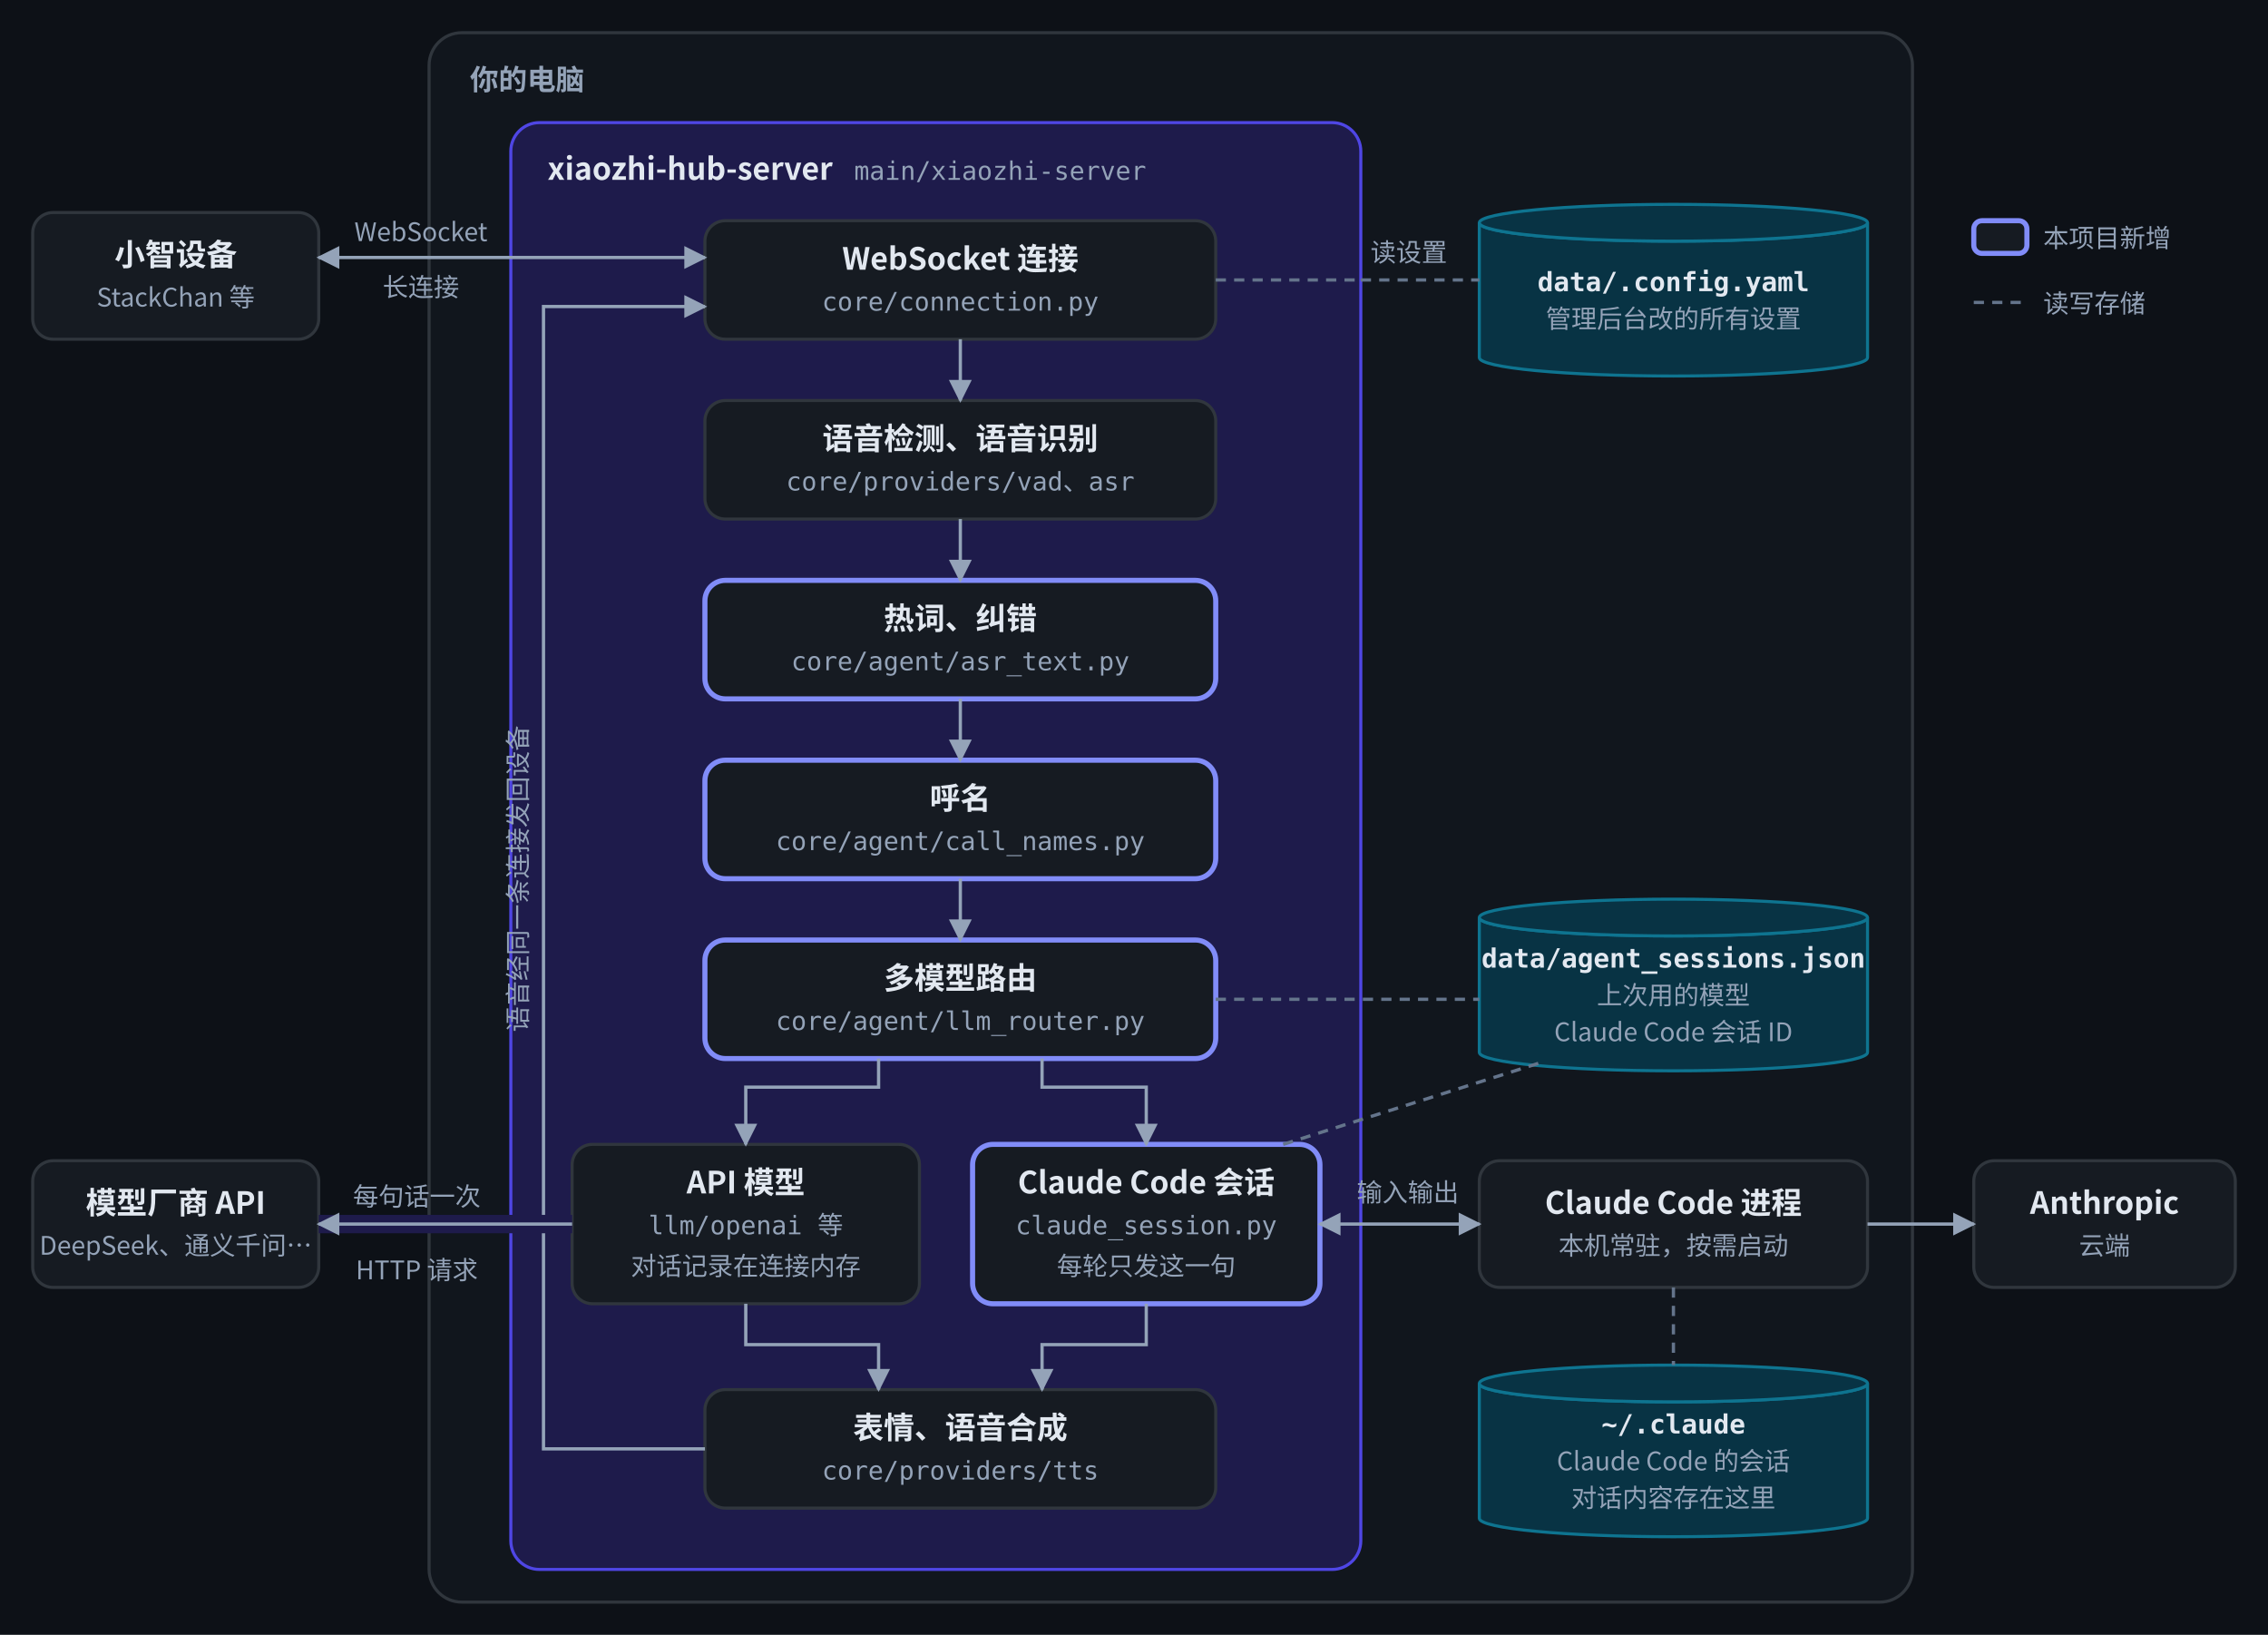
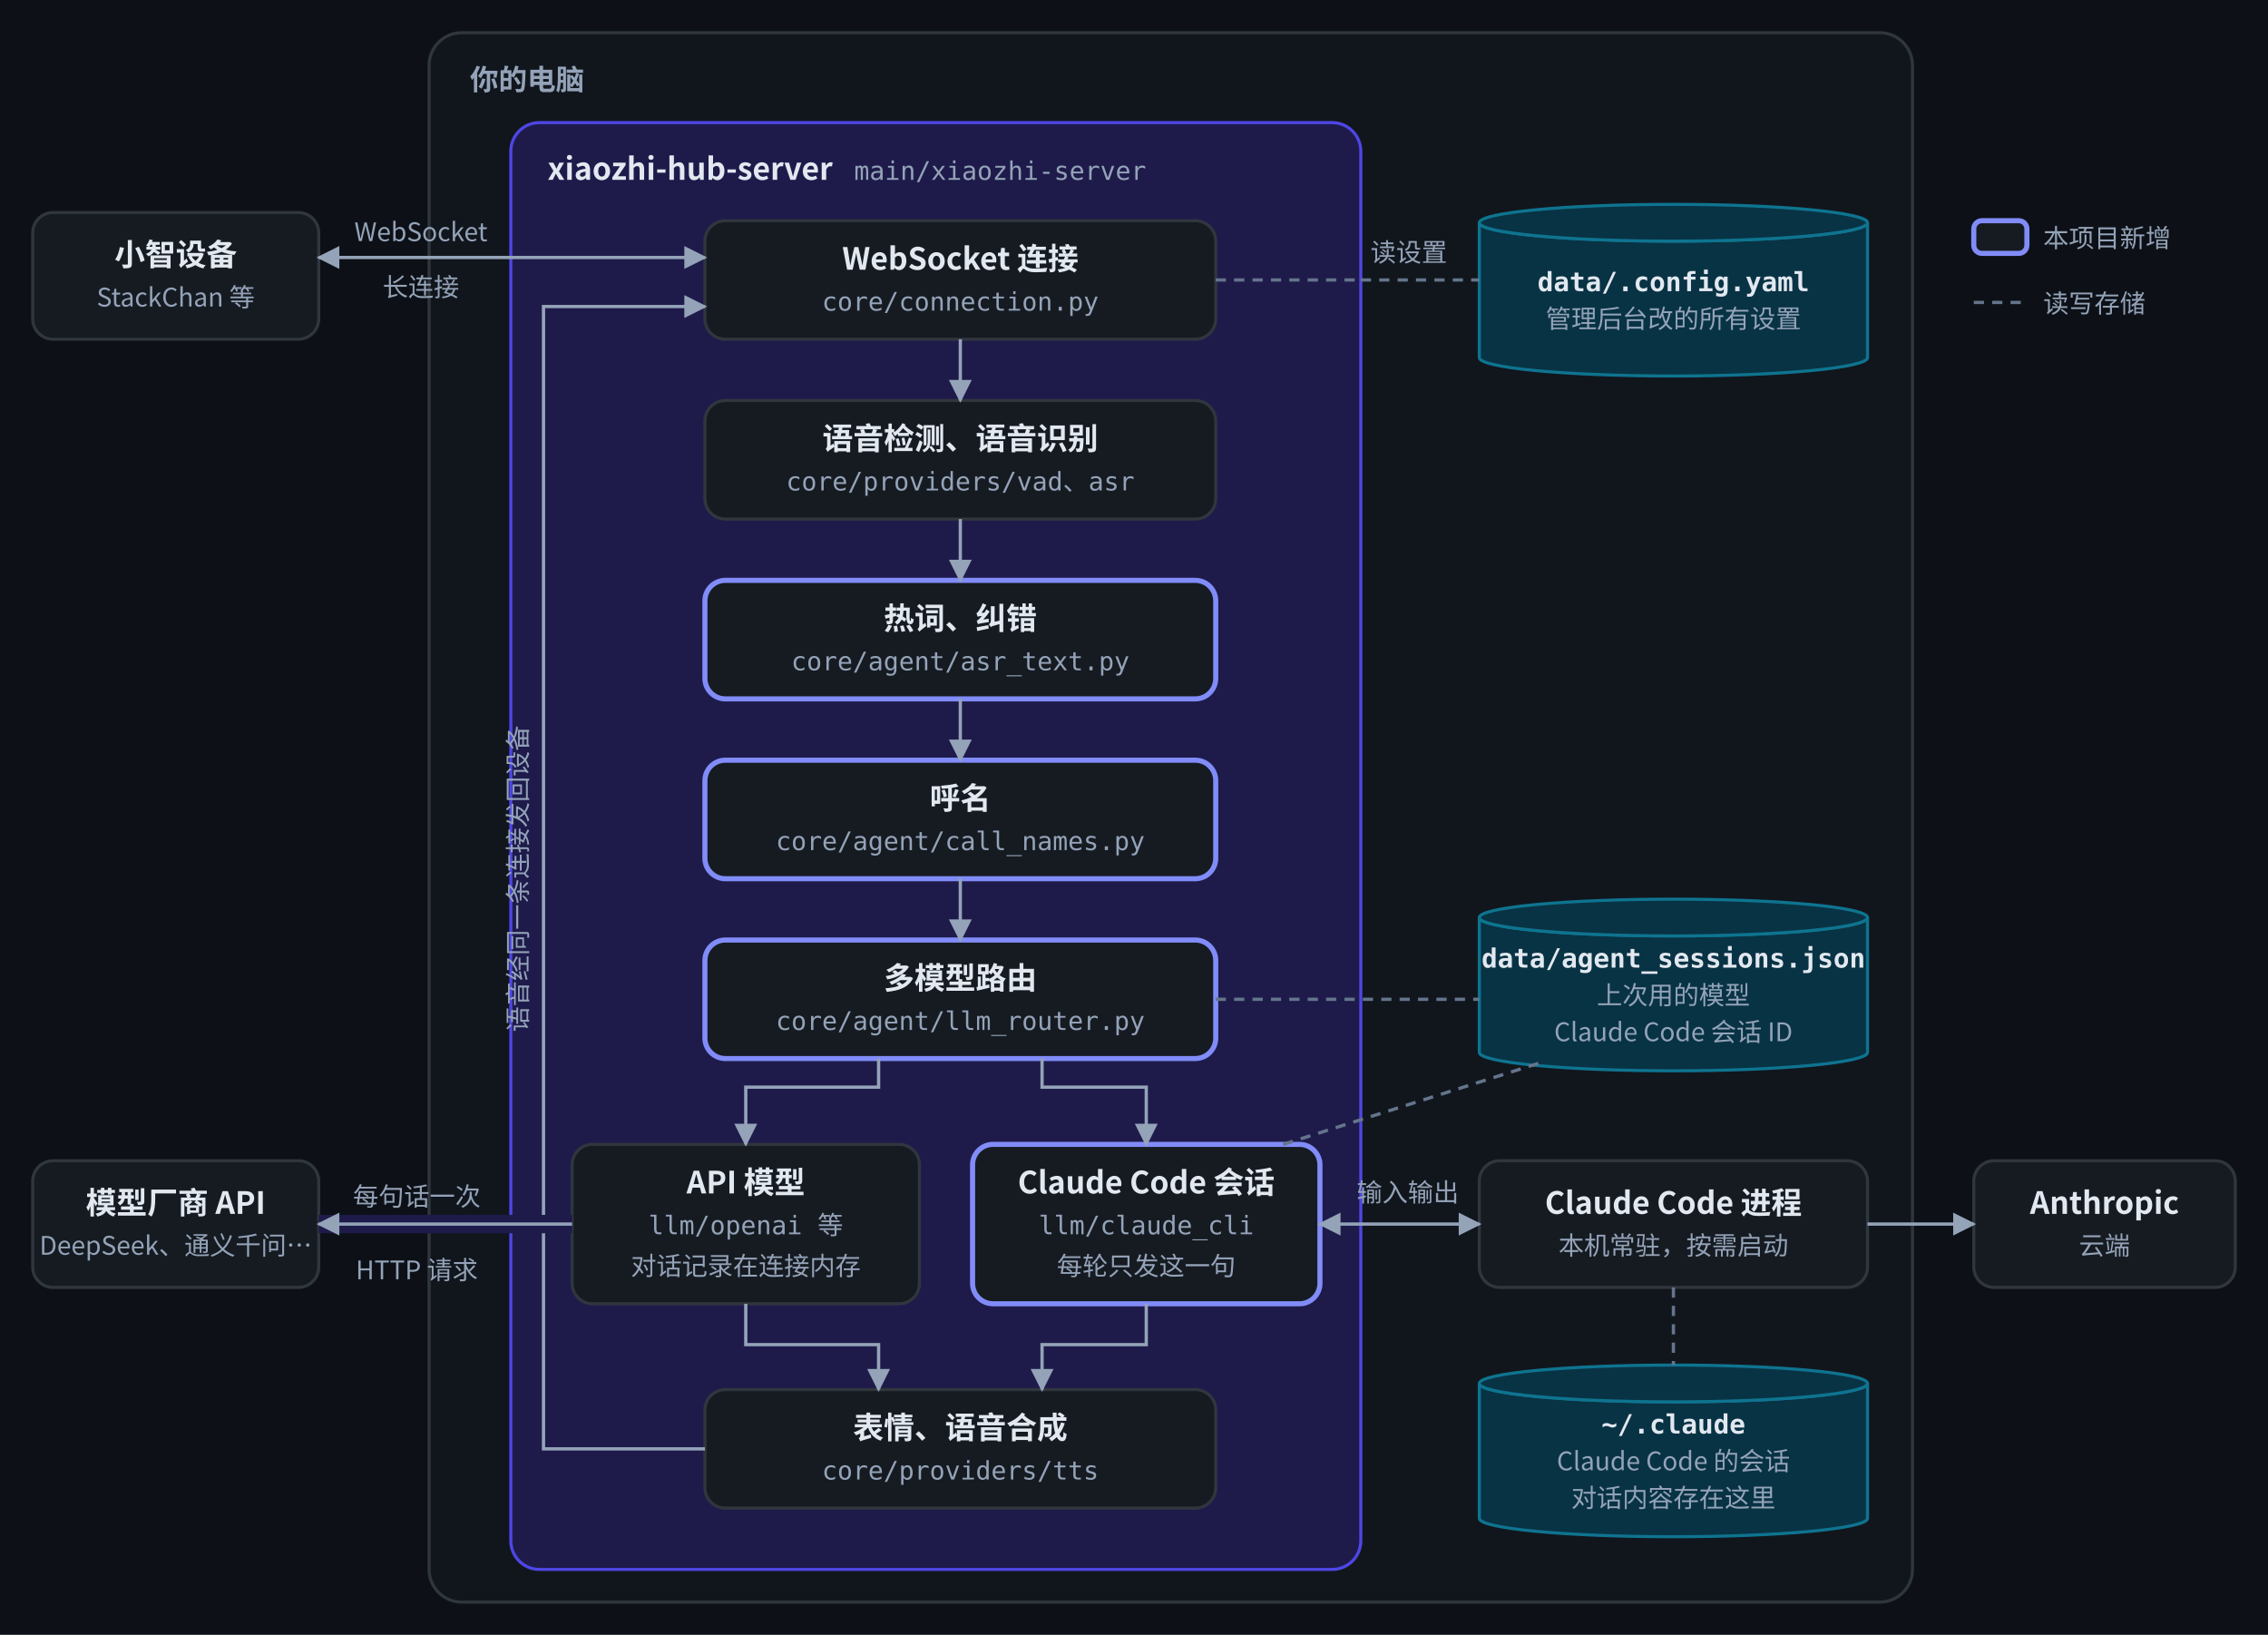
<svg xmlns="http://www.w3.org/2000/svg" width="1110" height="800" viewBox="0 0 1110 800" font-family="-apple-system, BlinkMacSystemFont, 'PingFang SC', 'Microsoft YaHei', 'Noto Sans CJK SC', 'Segoe UI', sans-serif">
  <defs>
    <marker id="ae" viewBox="0 0 10 10" refX="9" refY="5" markerWidth="7" markerHeight="7" orient="auto">
      <path d="M0 0L10 5L0 10z" fill="#94a3b8" />
    </marker>
    <marker id="as" viewBox="0 0 10 10" refX="1" refY="5" markerWidth="7" markerHeight="7" orient="auto">
      <path d="M10 0L0 5L10 10z" fill="#94a3b8" />
    </marker>
  </defs>
  <rect width="1110" height="800" fill="#0d1117" />
  <rect x="210" y="16" width="726" height="768" rx="16" fill="#11161d" stroke="#30363d" stroke-width="1.5" />
  <text x="230" y="44" font-size="14" font-weight="600" fill="#94a3b8">你的电脑</text>
  <rect x="250" y="60" width="416" height="708" rx="14" fill="#1e1b4b" stroke="#4f46e5" stroke-width="1.5" />
  <text x="268" y="88" font-size="15" font-weight="700" fill="#e2e8f0">xiaozhi-hub-server</text>
  <text x="418" y="88" font-size="12.5" font-family="ui-monospace, SFMono-Regular, Menlo, Consolas, monospace" fill="#94a3b8">main/xiaozhi-server</text>
  <rect x="345.0" y="108" width="250" height="58" rx="10" fill="#161b22" stroke="#30363d" stroke-width="1.5" />
  <text x="470.0" y="132.0" text-anchor="middle" font-size="15" font-weight="600" fill="#e2e8f0">WebSocket 连接</text>
  <text x="470.0" y="152.0" text-anchor="middle" font-size="12.5" font-family="ui-monospace, SFMono-Regular, Menlo, Consolas, monospace" fill="#94a3b8">core/connection.py</text>
  <rect x="345.0" y="196" width="250" height="58" rx="10" fill="#161b22" stroke="#30363d" stroke-width="1.5" />
  <text x="470.0" y="220.0" text-anchor="middle" font-size="15" font-weight="600" fill="#e2e8f0">语音检测、语音识别</text>
  <text x="470.0" y="240.0" text-anchor="middle" font-size="12.5" font-family="ui-monospace, SFMono-Regular, Menlo, Consolas, monospace" fill="#94a3b8">core/providers/vad、asr</text>
  <rect x="345.0" y="284" width="250" height="58" rx="10" fill="#161b22" stroke="#818cf8" stroke-width="2.5" />
  <text x="470.0" y="308.0" text-anchor="middle" font-size="15" font-weight="600" fill="#e2e8f0">热词、纠错</text>
  <text x="470.0" y="328.0" text-anchor="middle" font-size="12.5" font-family="ui-monospace, SFMono-Regular, Menlo, Consolas, monospace" fill="#94a3b8">core/agent/asr_text.py</text>
  <rect x="345.0" y="372" width="250" height="58" rx="10" fill="#161b22" stroke="#818cf8" stroke-width="2.5" />
  <text x="470.0" y="396.0" text-anchor="middle" font-size="15" font-weight="600" fill="#e2e8f0">呼名</text>
  <text x="470.0" y="416.0" text-anchor="middle" font-size="12.5" font-family="ui-monospace, SFMono-Regular, Menlo, Consolas, monospace" fill="#94a3b8">core/agent/call_names.py</text>
  <rect x="345.0" y="460" width="250" height="58" rx="10" fill="#161b22" stroke="#818cf8" stroke-width="2.5" />
  <text x="470.0" y="484.0" text-anchor="middle" font-size="15" font-weight="600" fill="#e2e8f0">多模型路由</text>
  <text x="470.0" y="504.0" text-anchor="middle" font-size="12.5" font-family="ui-monospace, SFMono-Regular, Menlo, Consolas, monospace" fill="#94a3b8">core/agent/llm_router.py</text>
  <path d="M470 166 V196" fill="none" stroke="#94a3b8" stroke-width="1.6" marker-end="url(#ae)" />
  <path d="M470 254 V284" fill="none" stroke="#94a3b8" stroke-width="1.6" marker-end="url(#ae)" />
  <path d="M470 342 V372" fill="none" stroke="#94a3b8" stroke-width="1.6" marker-end="url(#ae)" />
  <path d="M470 430 V460" fill="none" stroke="#94a3b8" stroke-width="1.6" marker-end="url(#ae)" />
  <rect x="280" y="560" width="170" height="78" rx="10" fill="#161b22" stroke="#30363d" stroke-width="1.5" />
  <text x="365.0" y="584.0" text-anchor="middle" font-size="15" font-weight="600" fill="#e2e8f0">API 模型</text>
  <text x="365.0" y="604.0" text-anchor="middle" font-size="12.5" font-family="ui-monospace, SFMono-Regular, Menlo, Consolas, monospace" fill="#94a3b8">llm/openai 等</text>
  <text x="365.0" y="624.0" text-anchor="middle" font-size="12.5" fill="#94a3b8">对话记录在连接内存</text>
  <rect x="476" y="560" width="170" height="78" rx="10" fill="#161b22" stroke="#818cf8" stroke-width="2.5" />
  <text x="561.0" y="584.0" text-anchor="middle" font-size="15" font-weight="600" fill="#e2e8f0">Claude Code 会话</text>
-   <text x="561.0" y="604.0" text-anchor="middle" font-size="12.5" font-family="ui-monospace, SFMono-Regular, Menlo, Consolas, monospace" fill="#94a3b8">claude_session.py</text>
+   <text x="561.0" y="604.0" text-anchor="middle" font-size="12.5" font-family="ui-monospace, SFMono-Regular, Menlo, Consolas, monospace" fill="#94a3b8">llm/claude_cli</text>
  <text x="561.0" y="624.0" text-anchor="middle" font-size="12.5" fill="#94a3b8">每轮只发这一句</text>
  <path d="M430 518 V532 H365.0 V560" fill="none" stroke="#94a3b8" stroke-width="1.6" marker-end="url(#ae)" />
  <path d="M510 518 V532 H561.0 V560" fill="none" stroke="#94a3b8" stroke-width="1.6" marker-end="url(#ae)" />
  <rect x="345.0" y="680" width="250" height="58" rx="10" fill="#161b22" stroke="#30363d" stroke-width="1.5" />
  <text x="470.0" y="704.0" text-anchor="middle" font-size="15" font-weight="600" fill="#e2e8f0">表情、语音合成</text>
  <text x="470.0" y="724.0" text-anchor="middle" font-size="12.5" font-family="ui-monospace, SFMono-Regular, Menlo, Consolas, monospace" fill="#94a3b8">core/providers/tts</text>
  <path d="M365.0 638 V658 H430 V680" fill="none" stroke="#94a3b8" stroke-width="1.6" marker-end="url(#ae)" />
  <path d="M561.0 638 V658 H510 V680" fill="none" stroke="#94a3b8" stroke-width="1.6" marker-end="url(#ae)" />
  <path d="M345.0 709.0 H266 V150 H345.0" fill="none" stroke="#94a3b8" stroke-width="1.6" marker-end="url(#ae)" />
  <text x="258" y="430" text-anchor="middle" font-size="12.5" fill="#94a3b8" transform="rotate(-90 258 430)">语音经同一条连接发回设备</text>
  <rect x="16" y="104" width="140" height="62" rx="10" fill="#161b22" stroke="#30363d" stroke-width="1.5" />
  <text x="86.0" y="130.0" text-anchor="middle" font-size="15" font-weight="600" fill="#e2e8f0">小智设备</text>
  <text x="86.0" y="150.0" text-anchor="middle" font-size="12.5" fill="#94a3b8">StackChan 等</text>
  <path d="M156 126 H345.0" fill="none" stroke="#94a3b8" stroke-width="1.6" marker-start="url(#as)" marker-end="url(#ae)" />
  <text x="206" y="118" text-anchor="middle" font-size="12.5" fill="#94a3b8">WebSocket</text>
  <text x="206" y="145" text-anchor="middle" font-size="12.5" fill="#94a3b8">长连接</text>
  <rect x="16" y="568" width="140" height="62" rx="10" fill="#161b22" stroke="#30363d" stroke-width="1.5" />
  <text x="86.0" y="594.0" text-anchor="middle" font-size="15" font-weight="600" fill="#e2e8f0">模型厂商 API</text>
  <text x="86.0" y="614.0" text-anchor="middle" font-size="12.5" fill="#94a3b8">DeepSeek、通义千问…</text>
  <path d="M280 599 H156" fill="none" stroke="#1e1b4b" stroke-width="9" />
  <path d="M280 599 H156" fill="none" stroke="#94a3b8" stroke-width="1.6" marker-end="url(#ae)" />
  <text x="204" y="590" text-anchor="middle" font-size="12.5" fill="#94a3b8">每句话一次</text>
  <text x="204" y="626" text-anchor="middle" font-size="12.5" fill="#94a3b8">HTTP 请求</text>
  <path d="M724 109 a95.0 9 0 0 0 190 0 v66 a95.0 9 0 0 1 -190 0 z" fill="#083344" stroke="#0e7490" stroke-width="1.5" />
  <ellipse cx="819.0" cy="109" rx="95.0" ry="9" fill="#083344" stroke="#0e7490" stroke-width="1.5" />
  <text x="819.0" y="142.5" text-anchor="middle" font-size="13" font-family="ui-monospace, SFMono-Regular, Menlo, Consolas, monospace" font-weight="600" fill="#e2e8f0">data/.config.yaml</text>
  <text x="819.0" y="160.5" text-anchor="middle" font-size="12.5" fill="#94a3b8">管理后台改的所有设置</text>
  <path d="M595.0 137 H666" fill="none" stroke="#64748b" stroke-width="1.6" stroke-dasharray="5 4" />
  <path d="M666 137 H724" fill="none" stroke="#64748b" stroke-width="1.6" stroke-dasharray="5 4" />
  <text x="689.5" y="128" text-anchor="middle" font-size="12.5" fill="#94a3b8">读设置</text>
  <path d="M724 449 a95.0 9 0 0 0 190 0 v66 a95.0 9 0 0 1 -190 0 z" fill="#083344" stroke="#0e7490" stroke-width="1.5" />
  <ellipse cx="819.0" cy="449" rx="95.0" ry="9" fill="#083344" stroke="#0e7490" stroke-width="1.5" />
  <text x="819.0" y="473.5" text-anchor="middle" font-size="13" font-family="ui-monospace, SFMono-Regular, Menlo, Consolas, monospace" font-weight="600" fill="#e2e8f0">data/agent_sessions.json</text>
  <text x="819.0" y="491.5" text-anchor="middle" font-size="12.5" fill="#94a3b8">上次用的模型</text>
  <text x="819.0" y="509.5" text-anchor="middle" font-size="12.5" fill="#94a3b8">Claude Code 会话 ID</text>
  <path d="M595.0 489 H724" fill="none" stroke="#64748b" stroke-width="1.6" stroke-dasharray="5 4" />
  <rect x="724" y="568" width="190" height="62" rx="10" fill="#161b22" stroke="#30363d" stroke-width="1.5" />
  <text x="819.0" y="594.0" text-anchor="middle" font-size="15" font-weight="600" fill="#e2e8f0">Claude Code 进程</text>
  <text x="819.0" y="614.0" text-anchor="middle" font-size="12.5" fill="#94a3b8">本机常驻，按需启动</text>
  <path d="M646 599 H724" fill="none" stroke="#94a3b8" stroke-width="1.6" marker-start="url(#as)" marker-end="url(#ae)" />
  <text x="689.0" y="588" text-anchor="middle" font-size="12.5" fill="#94a3b8">输入输出</text>
  <path d="M724 677 a95.0 9 0 0 0 190 0 v66 a95.0 9 0 0 1 -190 0 z" fill="#083344" stroke="#0e7490" stroke-width="1.5" />
  <ellipse cx="819.0" cy="677" rx="95.0" ry="9" fill="#083344" stroke="#0e7490" stroke-width="1.5" />
  <text x="819.0" y="701.5" text-anchor="middle" font-size="13" font-family="ui-monospace, SFMono-Regular, Menlo, Consolas, monospace" font-weight="600" fill="#e2e8f0">~/.claude</text>
  <text x="819.0" y="719.5" text-anchor="middle" font-size="12.5" fill="#94a3b8">Claude Code 的会话</text>
  <text x="819.0" y="737.5" text-anchor="middle" font-size="12.5" fill="#94a3b8">对话内容存在这里</text>
  <path d="M819.0 630 V668" fill="none" stroke="#64748b" stroke-width="1.6" stroke-dasharray="5 4" />
  <path d="M628 560 L754 520" fill="none" stroke="#64748b" stroke-width="1.6" stroke-dasharray="5 4" />
  <rect x="966" y="568" width="128" height="62" rx="10" fill="#161b22" stroke="#30363d" stroke-width="1.5" />
  <text x="1030.0" y="594.0" text-anchor="middle" font-size="15" font-weight="600" fill="#e2e8f0">Anthropic</text>
  <text x="1030.0" y="614.0" text-anchor="middle" font-size="12.5" fill="#94a3b8">云端</text>
  <path d="M914 599 H966" fill="none" stroke="#94a3b8" stroke-width="1.6" marker-end="url(#ae)" />
  <rect x="966" y="108" width="26" height="16" rx="4" fill="#161b22" stroke="#818cf8" stroke-width="2.5" />
  <text x="1000" y="121" font-size="12.5" fill="#94a3b8">本项目新增</text>
  <line x1="966" y1="148" x2="992" y2="148" stroke="#64748b" stroke-width="1.6" stroke-dasharray="5 4" />
  <text x="1000" y="153" font-size="12.5" fill="#94a3b8">读写存储</text>
</svg>
